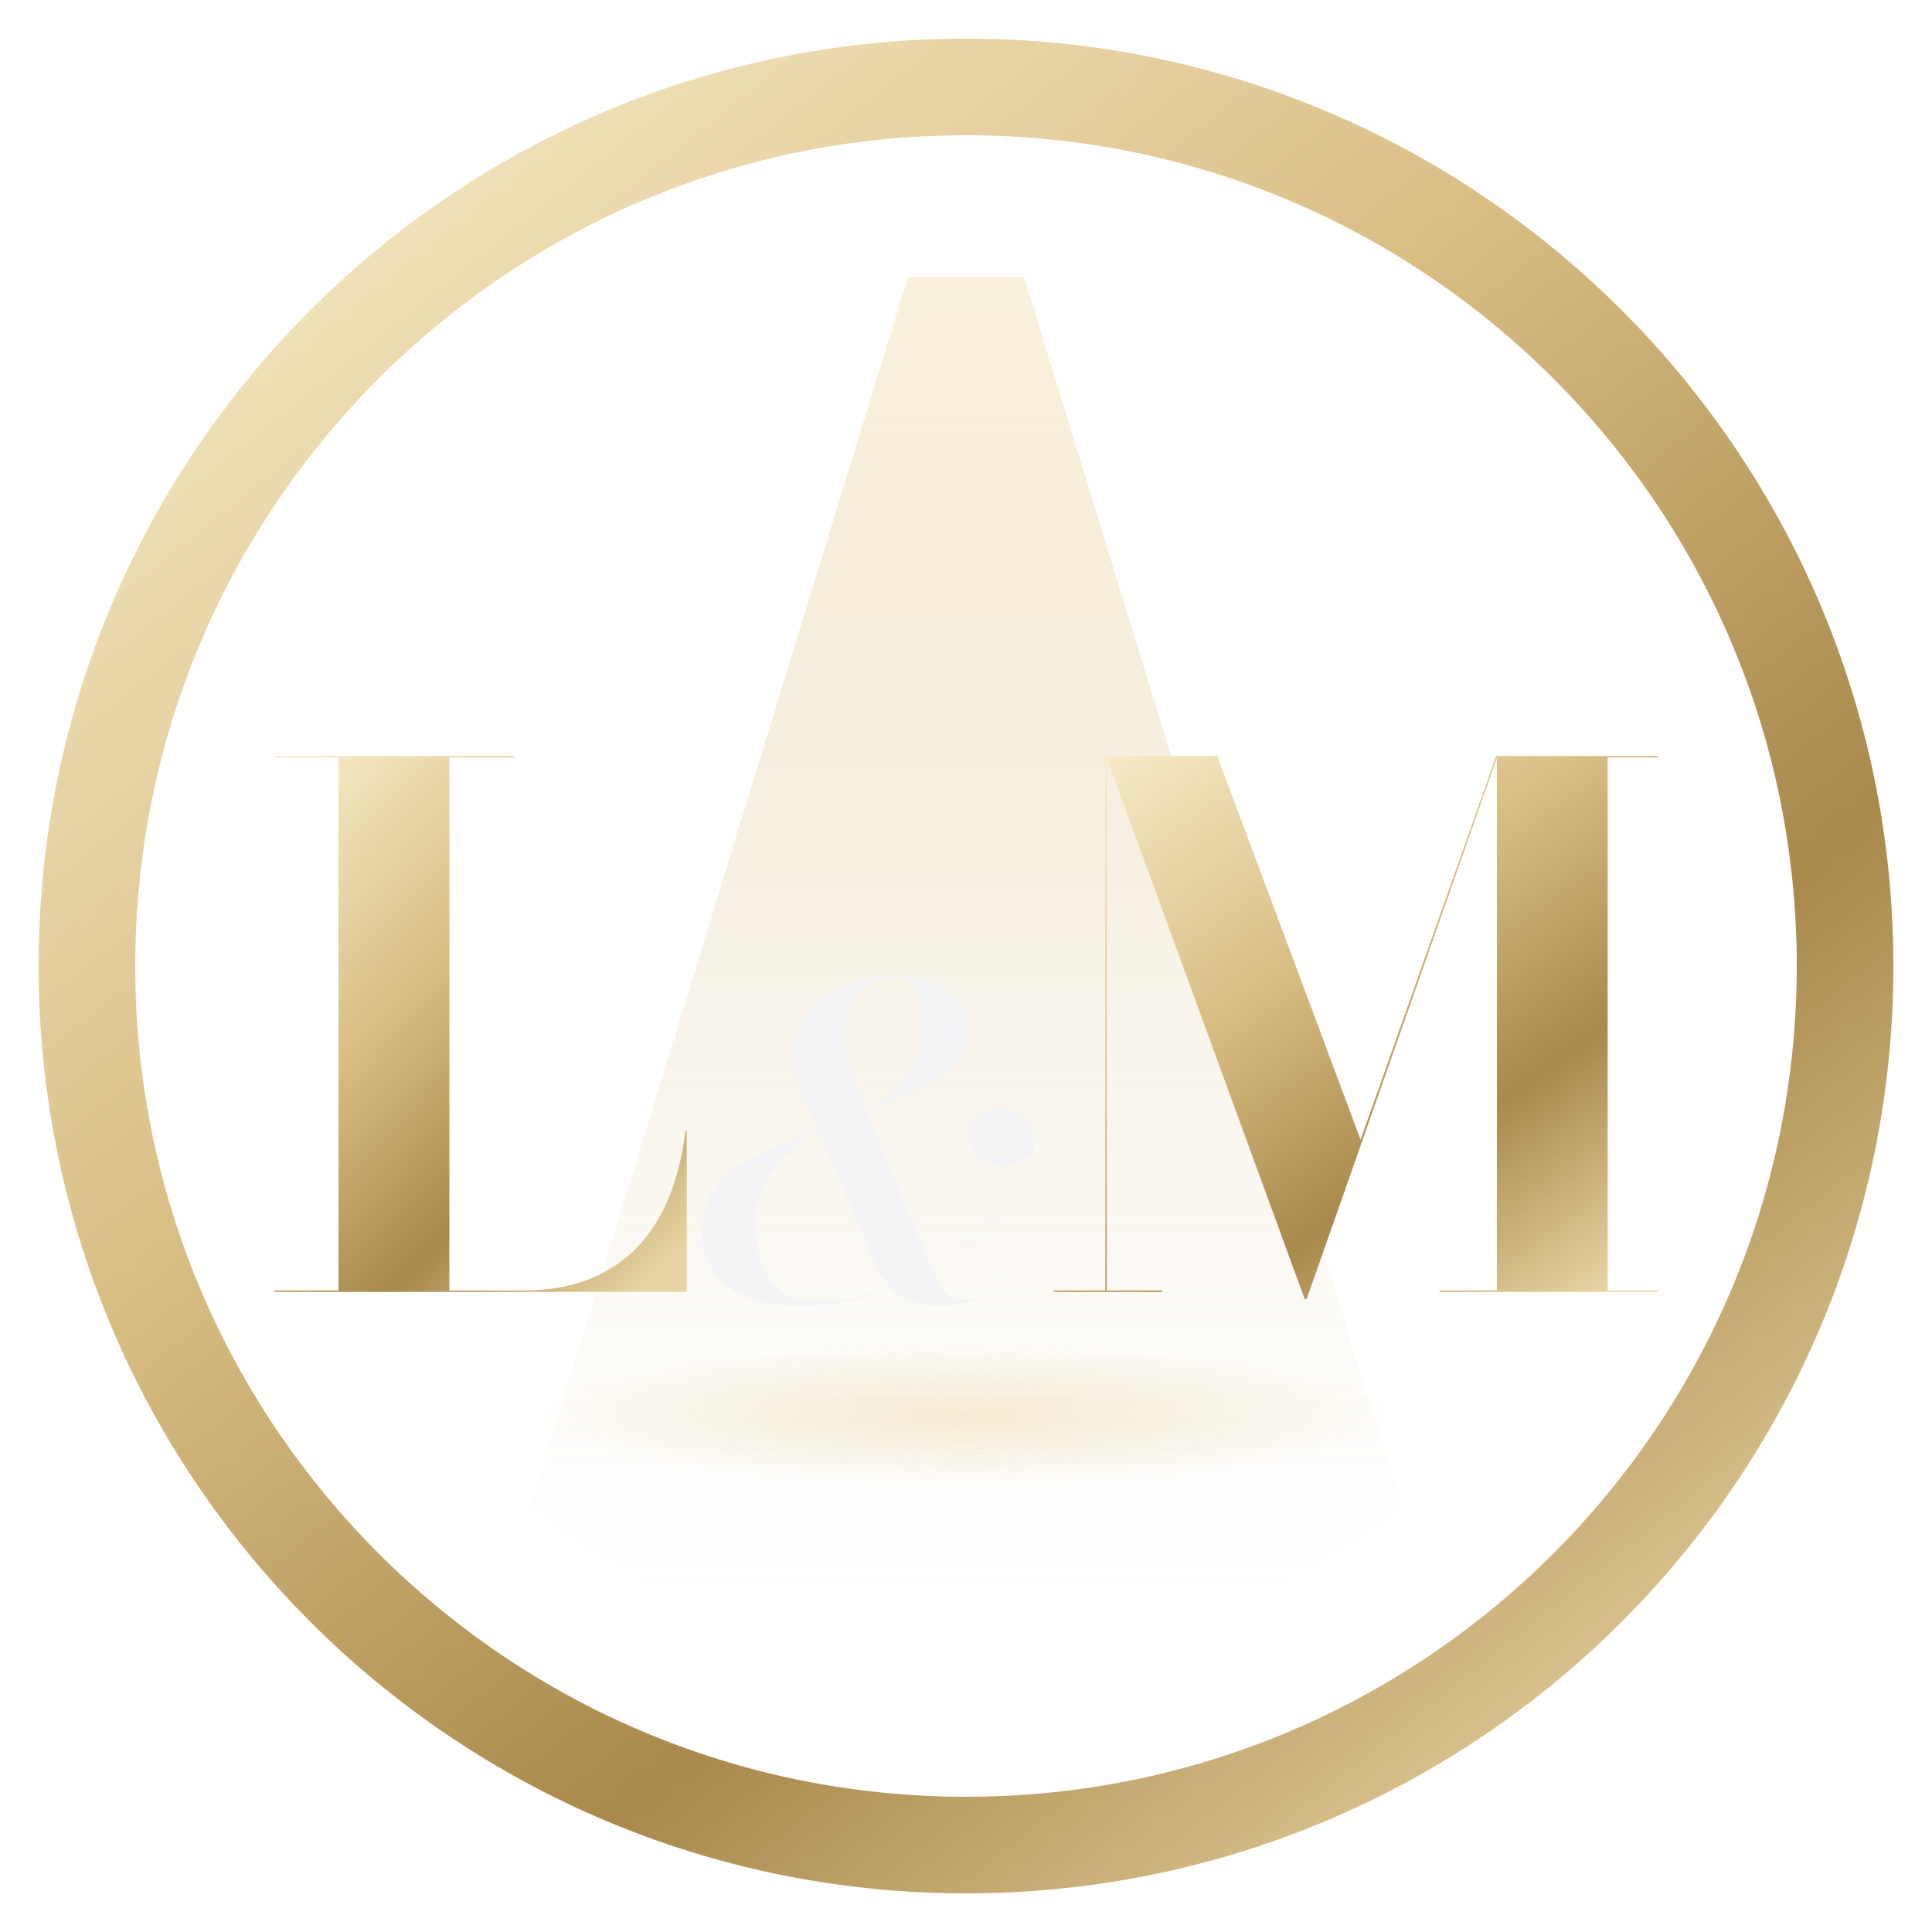
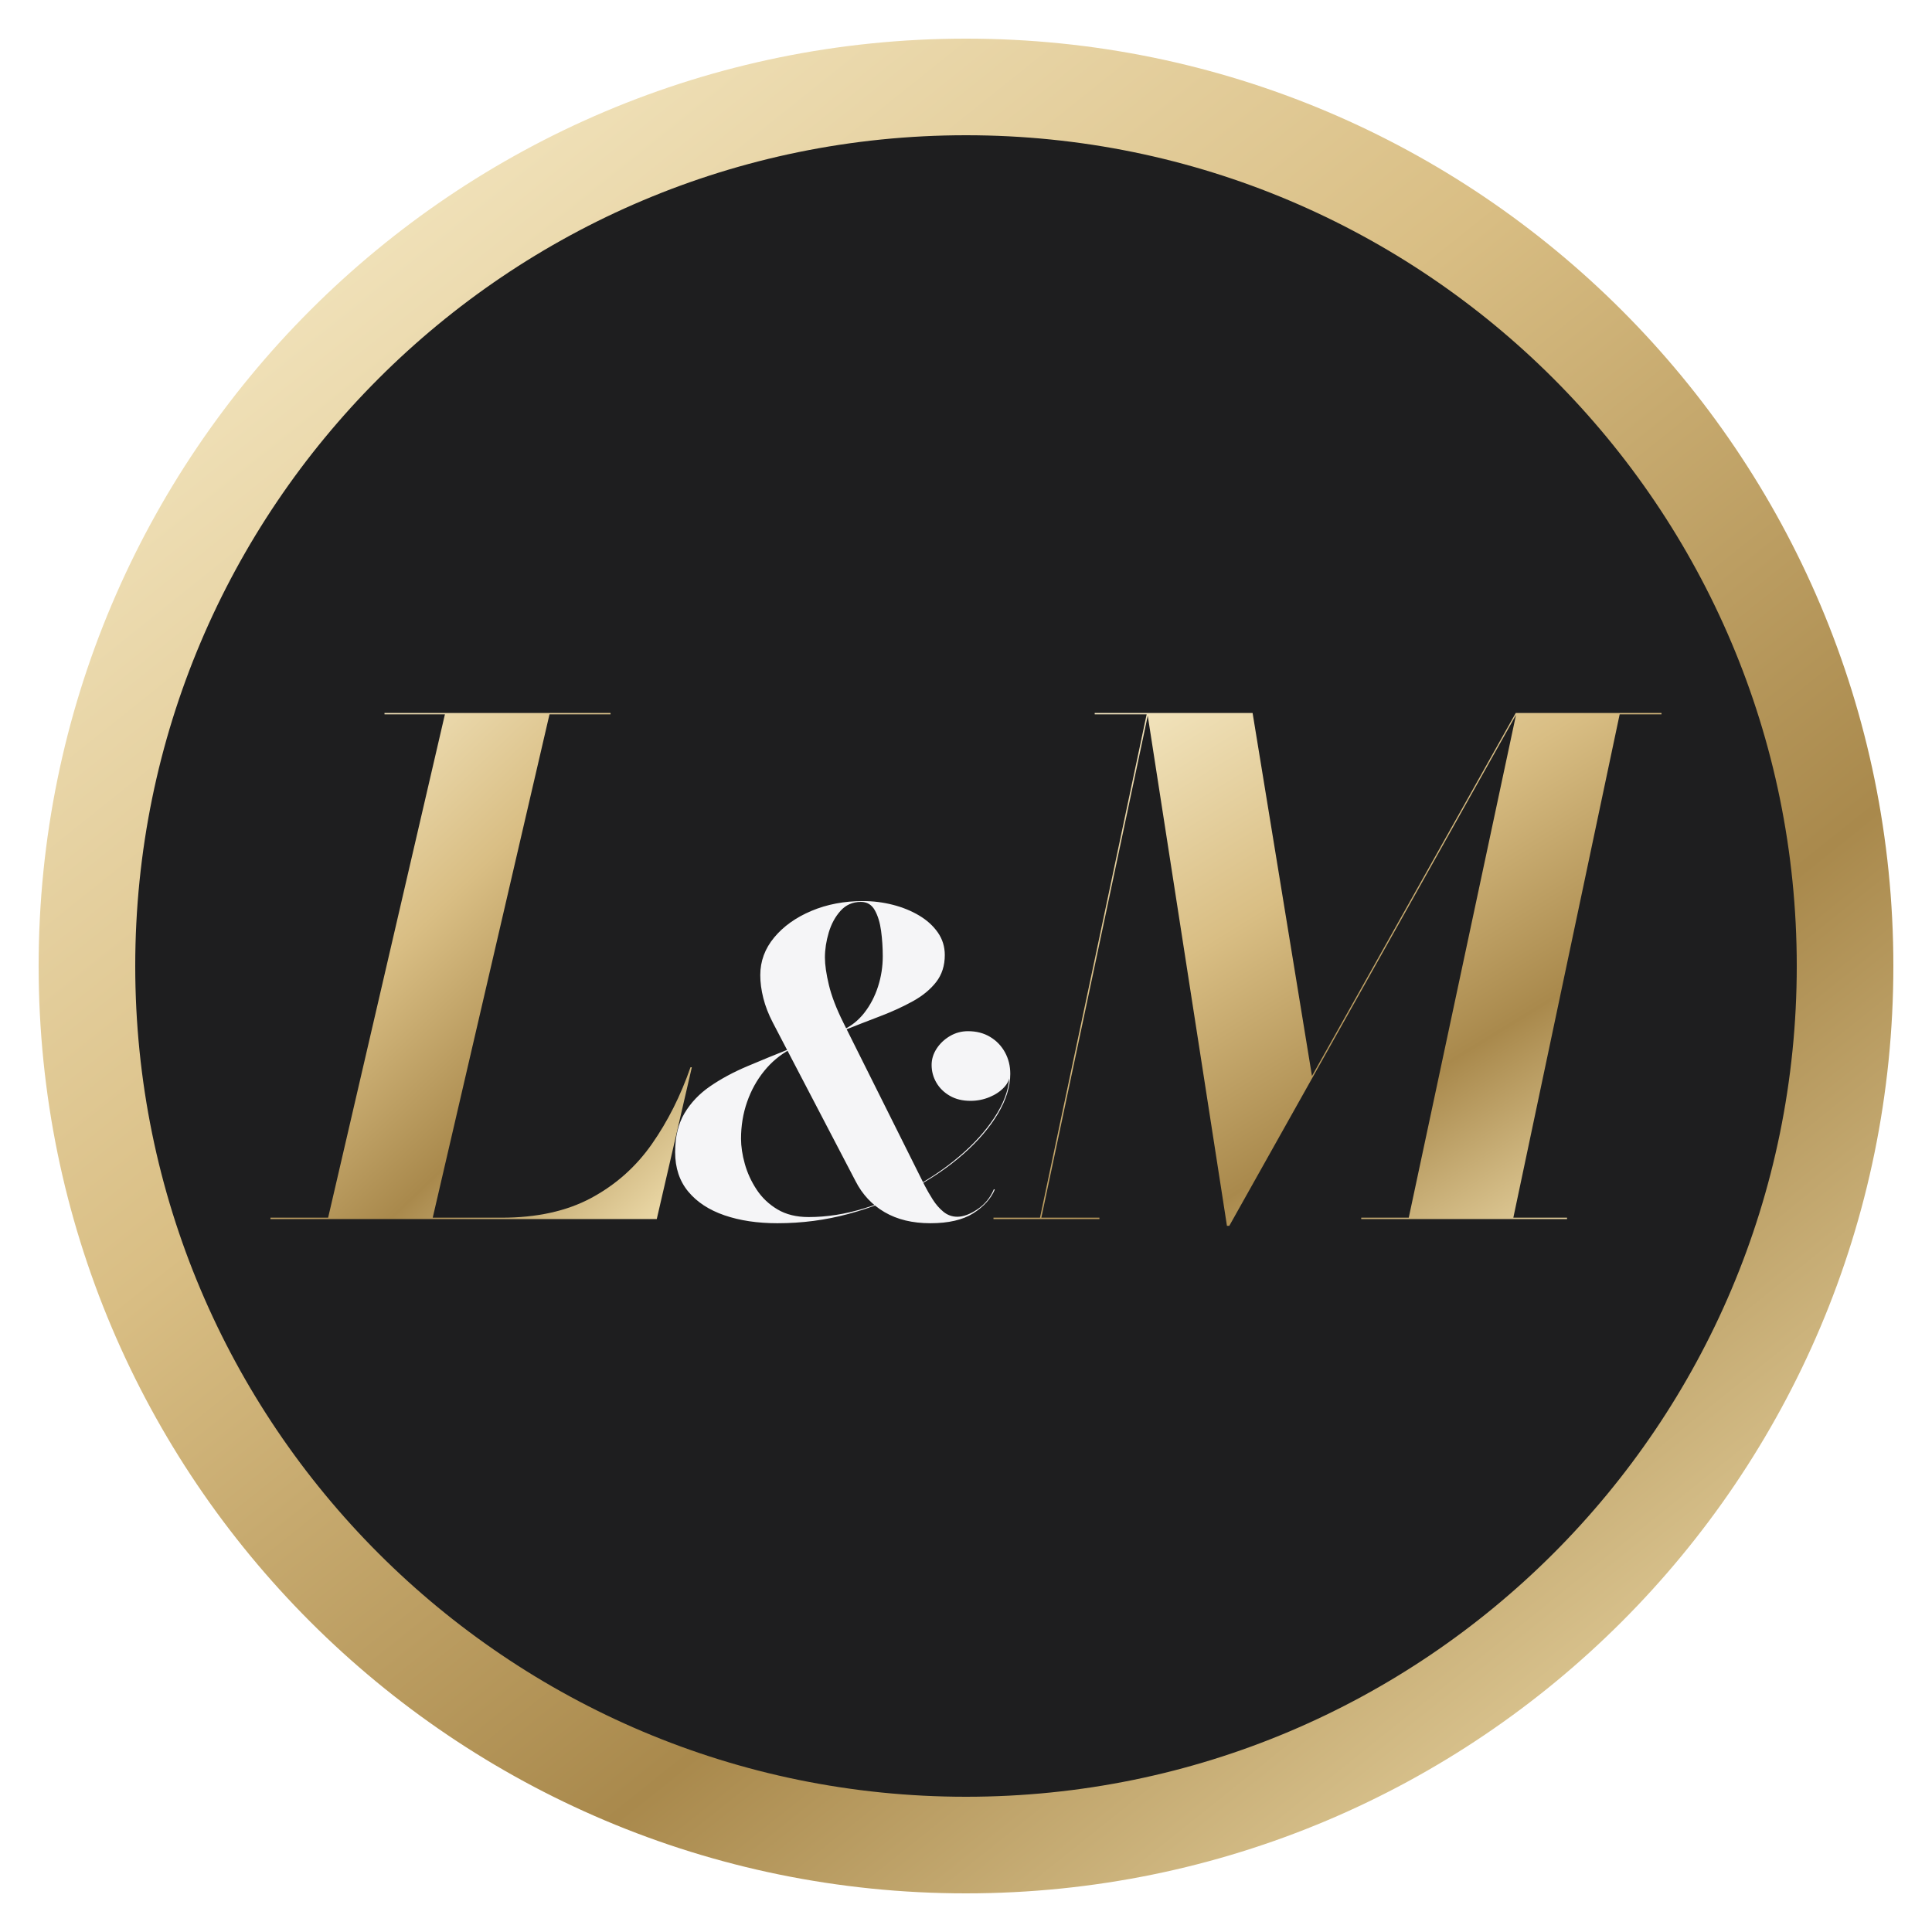
<svg xmlns="http://www.w3.org/2000/svg" viewBox="0 0 512 512" role="img" aria-label="Lavoie&amp;Maher">
  <defs>
    <linearGradient id="lsg" x1=".1" y1="0" x2=".9" y2="1">
      <stop offset="0" stop-color="#F6EAC6" />
      <stop offset=".38" stop-color="#D9BE84" />
      <stop offset=".7" stop-color="#A9894C" />
      <stop offset="1" stop-color="#E9D6A4" />
    </linearGradient>
    <linearGradient id="lsb" x1="0" y1="0" x2="0" y2="1">
      <stop offset="0" stop-color="#F6EAC6" stop-opacity=".62" />
      <stop offset=".55" stop-color="#D9BE84" stop-opacity=".16" />
      <stop offset="1" stop-color="#D9BE84" stop-opacity="0" />
    </linearGradient>
    <radialGradient id="lsp" cx=".5" cy=".5" r=".5">
      <stop offset="0" stop-color="#E9D6A4" stop-opacity=".45" />
      <stop offset="1" stop-color="#E9D6A4" stop-opacity="0" />
    </radialGradient>
  </defs>
  <style>@media (prefers-reduced-motion:no-preference){.lm-beam,.lm-pool{animation:lmb 1.6s .2s ease-out both}.lm-amp{animation:lma 1.2s .1s cubic-bezier(.2,.7,.2,1) both}}@keyframes lmb{from{opacity:0}}@keyframes lma{from{opacity:0;transform:translateY(4%)}}</style>
+   <circle cx="256.0" cy="256.0" r="232.96" fill="#0B0B0C" opacity=".92" />
  <circle cx="256.0" cy="256.0" r="232.96" fill="none" stroke="url(#lsg)" stroke-width="25.60" />
-   <clipPath id="lsc">
-     <circle cx="256.0" cy="256.0" r="184.32" />
-   </clipPath>
-   <g clip-path="url(#lsc)">
-     <path class="lm-beam" d="M240.64 73.36L271.36 73.36L379.00 423.73L133.00 423.73Z" fill="url(#lsb)" />
-     <ellipse class="lm-pool" cx="256.0" cy="375.28" rx="115.55" ry="18.64" fill="url(#lsp)" />
-   </g>
  <g class="lm-amp">
-     <path d="M33.5 0.0V-4.0H213V-1496H33.5V-1500.0H703V-1496H523.5V-4.0H728Q838.5 -4.0 919.5 -37.5Q1000.5 -71.0 1055.25 -131.5Q1110 -192 1141.5 -273.5Q1173 -355 1184 -450H1188V0Z" transform="translate(69.53 342.37) scale(0.09468)" fill="url(#lsg)" />
-     <path d="M1144.805 20.0Q1030.484 20.0 958.343 -30.41Q886.203 -80.82 844.402 -182.0L521.399 -939.0Q494.719 -1001.02 481.659 -1057.51Q468.599 -1114.0 468.599 -1166.0Q468.599 -1266.0 529.699 -1346.0Q590.8 -1426.0 696.9 -1473.0Q803 -1520 938 -1520Q1005.1 -1520.0 1067.471 -1503.15Q1129.841 -1486.3 1179.071 -1454.24Q1228.301 -1422.18 1257.052 -1375.33Q1285.802 -1328.48 1285.802 -1268.48Q1285.802 -1192.48 1242.932 -1135.16Q1200.062 -1077.84 1128.262 -1033.51Q1056.462 -989.181 969.032 -952.511Q881.602 -915.841 792.622 -880.421L791.762 -883.561Q876.661 -920.92 938.31 -981.97Q999.959 -1043.02 1034.049 -1114.96Q1068.139 -1186.9 1068.139 -1256.0Q1068.139 -1318.0 1058.699 -1377.5Q1049.259 -1437.0 1021.069 -1476.5Q992.879 -1516.0 935.2 -1516.0Q858.2 -1516.0 807.171 -1473.14Q756.141 -1430.28 730.872 -1367.34Q705.602 -1304.4 705.602 -1242.8Q705.602 -1190.8 724.242 -1117.13Q742.882 -1043.46 786.402 -939.0L1118.525 -139.121Q1131.065 -109.281 1148.025 -79.031Q1164.985 -48.78 1190.745 -28.45Q1216.505 -8.12 1255.805 -8.12Q1306.725 -8.12 1362.315 -46.93Q1417.905 -85.74 1440.745 -142.86L1445.605 -141.0Q1417.605 -75.0 1342.245 -27.5Q1266.885 20.0 1144.805 20.0ZM493.001 20.0Q350.001 20.0 248.501 -20.88Q147.001 -61.76 93.5 -137.98Q40.0 -214.2 40 -320Q40.0 -433.02 85.36 -507.44Q130.72 -581.86 208.58 -632.05Q286.44 -682.24 385.3 -721.29Q484.16 -760.34 592.16 -803.34L593.02 -801.06Q503.021 -757.161 433.821 -690.221Q364.622 -623.281 325.612 -538.191Q286.603 -453.101 286.603 -351.601Q286.603 -301.501 299.923 -240.961Q313.243 -180.421 344.113 -124.871Q374.984 -69.321 428.564 -33.831Q482.144 1.66 562.805 1.66Q708.924 1.66 855.154 -46.03Q1001.383 -93.72 1133.013 -173Q1264.643 -252.279 1366.892 -348.409Q1469.142 -444.539 1528.372 -543.779Q1587.602 -643.018 1587.602 -728.699H1589.602Q1589.602 -700.898 1567.572 -679.318Q1545.542 -657.738 1510.821 -645.567Q1476.101 -633.397 1437.601 -633.397Q1392.7 -633.397 1359.05 -652.067Q1325.399 -670.738 1306.499 -701.818Q1287.599 -732.898 1287.599 -770.699Q1287.599 -804.499 1305.409 -833.149Q1323.22 -861.8 1354.51 -879.9Q1385.8 -898.0 1425.601 -898.0Q1477.101 -898.0 1514.321 -875.9Q1551.542 -853.8 1571.572 -815.649Q1591.602 -777.499 1591.602 -728.699Q1591.602 -642.598 1531.952 -541.798Q1472.302 -440.999 1366.442 -341.809Q1260.582 -242.619 1121.232 -160.849Q981.882 -79.08 821.412 -29.54Q660.942 20.0 493.001 20.0Z" transform="translate(183.83 344.93) scale(0.05681)" fill="#F5F5F7" />
-     <path d="M745.5 20.0 189.5 -1500.0H500.827L902 -426L1281.5 -1500.0H1285.5L751 20ZM191.5 -1500.0V-4.0H347V0H43V-4H187.5V-1496.0H33.5V-1500.0ZM1733.5 -1500.0V-1496.0H1593.5V-4.0H1733.5V0.0H1123V-4H1283.5V-1500.0Z" transform="translate(275.17 342.37) scale(0.09468)" fill="url(#lsg)" />
+     <path d="M75 0 423 -1500H733L385 0ZM-95 0V-4H590Q747 -4 855.75 -62.5Q964.5 -121.0 1035.25 -222.0Q1106 -323 1150 -450H1154L1050 0ZM243 -1496V-1500H913V-1496Z" transform="translate(80.17 323.06) scale(0.08941)" fill="url(#lsg)" />
+     <path d="M1260 20Q1132 20 1041.5 -32.75Q951.0 -85.5 902 -182L507 -939Q476.0 -998.5 461.5 -1056.25Q447 -1114 447 -1166Q447 -1266 513.5 -1346.0Q580 -1426 691.5 -1473.0Q803 -1520 938 -1520Q1010.5 -1520.0 1080.25 -1502.25Q1150.0 -1484.5 1206.25 -1451.0Q1262.5 -1417.5 1295.75 -1369.75Q1329 -1322 1329 -1262Q1329 -1186 1287.75 -1133.0Q1246.5 -1080.0 1176.5 -1041.25Q1106.5 -1002.5 1019.25 -969.25Q932 -936 840.5 -899.5L840 -903Q901.5 -931.0 944.25 -985.75Q987.0 -1040.5 1009.75 -1111.0Q1032.5 -1181.5 1032.5 -1256.0Q1032.5 -1318.0 1024.5 -1377.5Q1016.5 -1437.0 994.25 -1476.5Q972 -1516 928 -1516Q869 -1516 830.75 -1473.5Q792.5 -1431.0 774.25 -1369.5Q756 -1308 756 -1250Q756 -1198 775.0 -1118.75Q794.0 -1039.5 844 -939L1233 -160Q1249.5 -128.0 1271.5 -93.25Q1293.5 -58.5 1322.5 -34.75Q1351.5 -11.0 1389 -11Q1432 -11 1485.25 -46.75Q1538.5 -82.5 1563.5 -142.5L1568 -141Q1540 -75 1465.0 -27.5Q1390 20 1260 20ZM529 20Q386 20 275.5 -18.0Q165 -56 102.5 -131.5Q40 -207 40 -320Q40.0 -430.5 85.0 -506.0Q130.0 -581.5 207.5 -634.75Q285 -688 383.5 -729.75Q482.0 -771.5 590.0 -814.5L590.5 -811.5Q518.5 -773.0 465.5 -707.5Q412.5 -642.0 383.75 -559.25Q355.0 -476.5 355 -384Q355.0 -328.5 373.0 -264.0Q391.0 -199.5 429.25 -141.25Q467.5 -83.0 529.0 -46.25Q590.5 -9.5 678.0 -9.5Q809.0 -9.5 944.25 -51.25Q1079.5 -93.0 1203.75 -164.0Q1328 -235 1425.75 -323.75Q1523.5 -412.5 1580.75 -508.5Q1638.0 -604.5 1638.0 -694.5H1640.0Q1640.0 -659.5 1612.75 -630.0Q1585.5 -600.5 1542.5 -582.75Q1499.5 -565.0 1452 -565Q1394.5 -565.0 1352.75 -589.25Q1311.0 -613.5 1288.5 -652.5Q1266.0 -691.5 1266.0 -736.5Q1266.0 -777.5 1289.75 -814.25Q1313.5 -851.0 1353.25 -874.5Q1393 -898 1440 -898Q1500.5 -898.0 1546.0 -870.5Q1591.5 -843.0 1616.75 -796.75Q1642.0 -750.5 1642.0 -694.5Q1642 -603 1583.25 -504.0Q1524.5 -405.0 1419.0 -311.75Q1313.5 -218.5 1173.25 -143.75Q1033 -69 868.75 -24.5Q704.5 20.0 529 20Z" transform="translate(176.70 323.06) scale(0.05544)" fill="#F5F5F7" />
+     <path d="M637 20 401 -1500H713L889 -424L1493 -1500H1497L644 20ZM-55 0V-4H259V0ZM82 0 399 -1496H245V-1500H404L86 0ZM1035 0V-4H1645V0ZM1175 0 1495 -1500H1925V-1496H1801L1485 0Z" transform="translate(268.20 323.06) scale(0.08941)" fill="url(#lsg)" />
  </g>
</svg>
